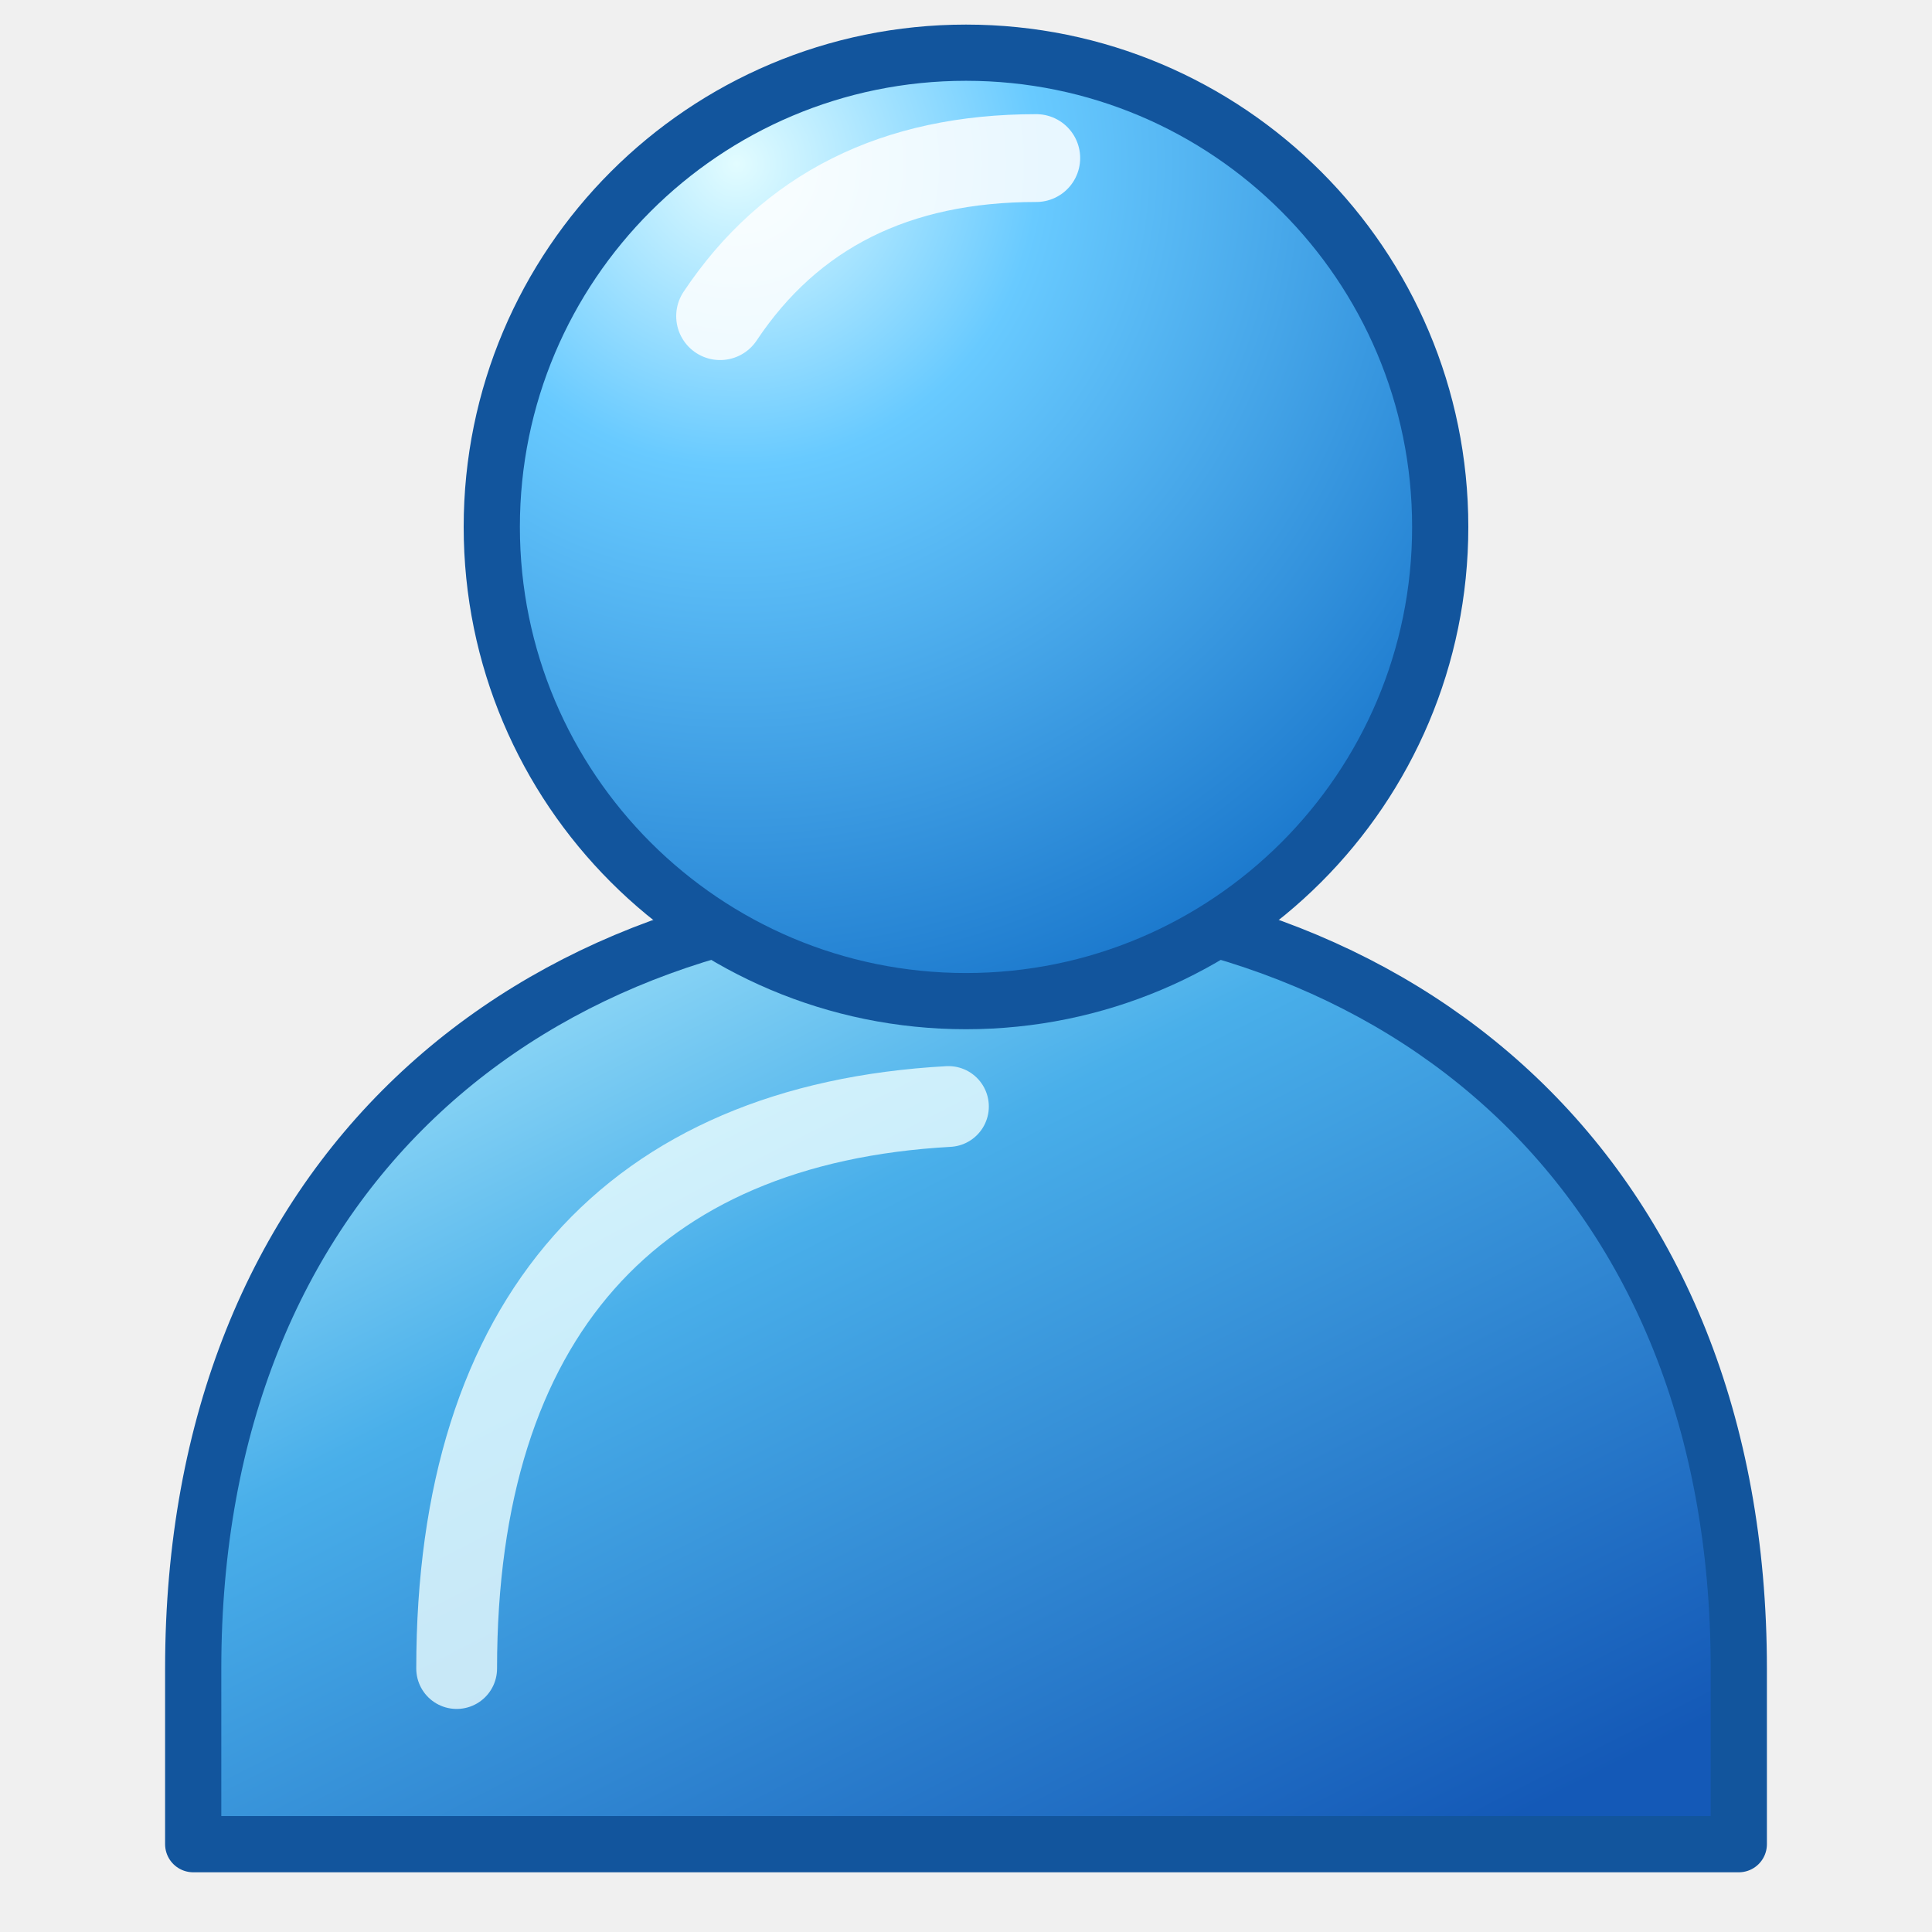
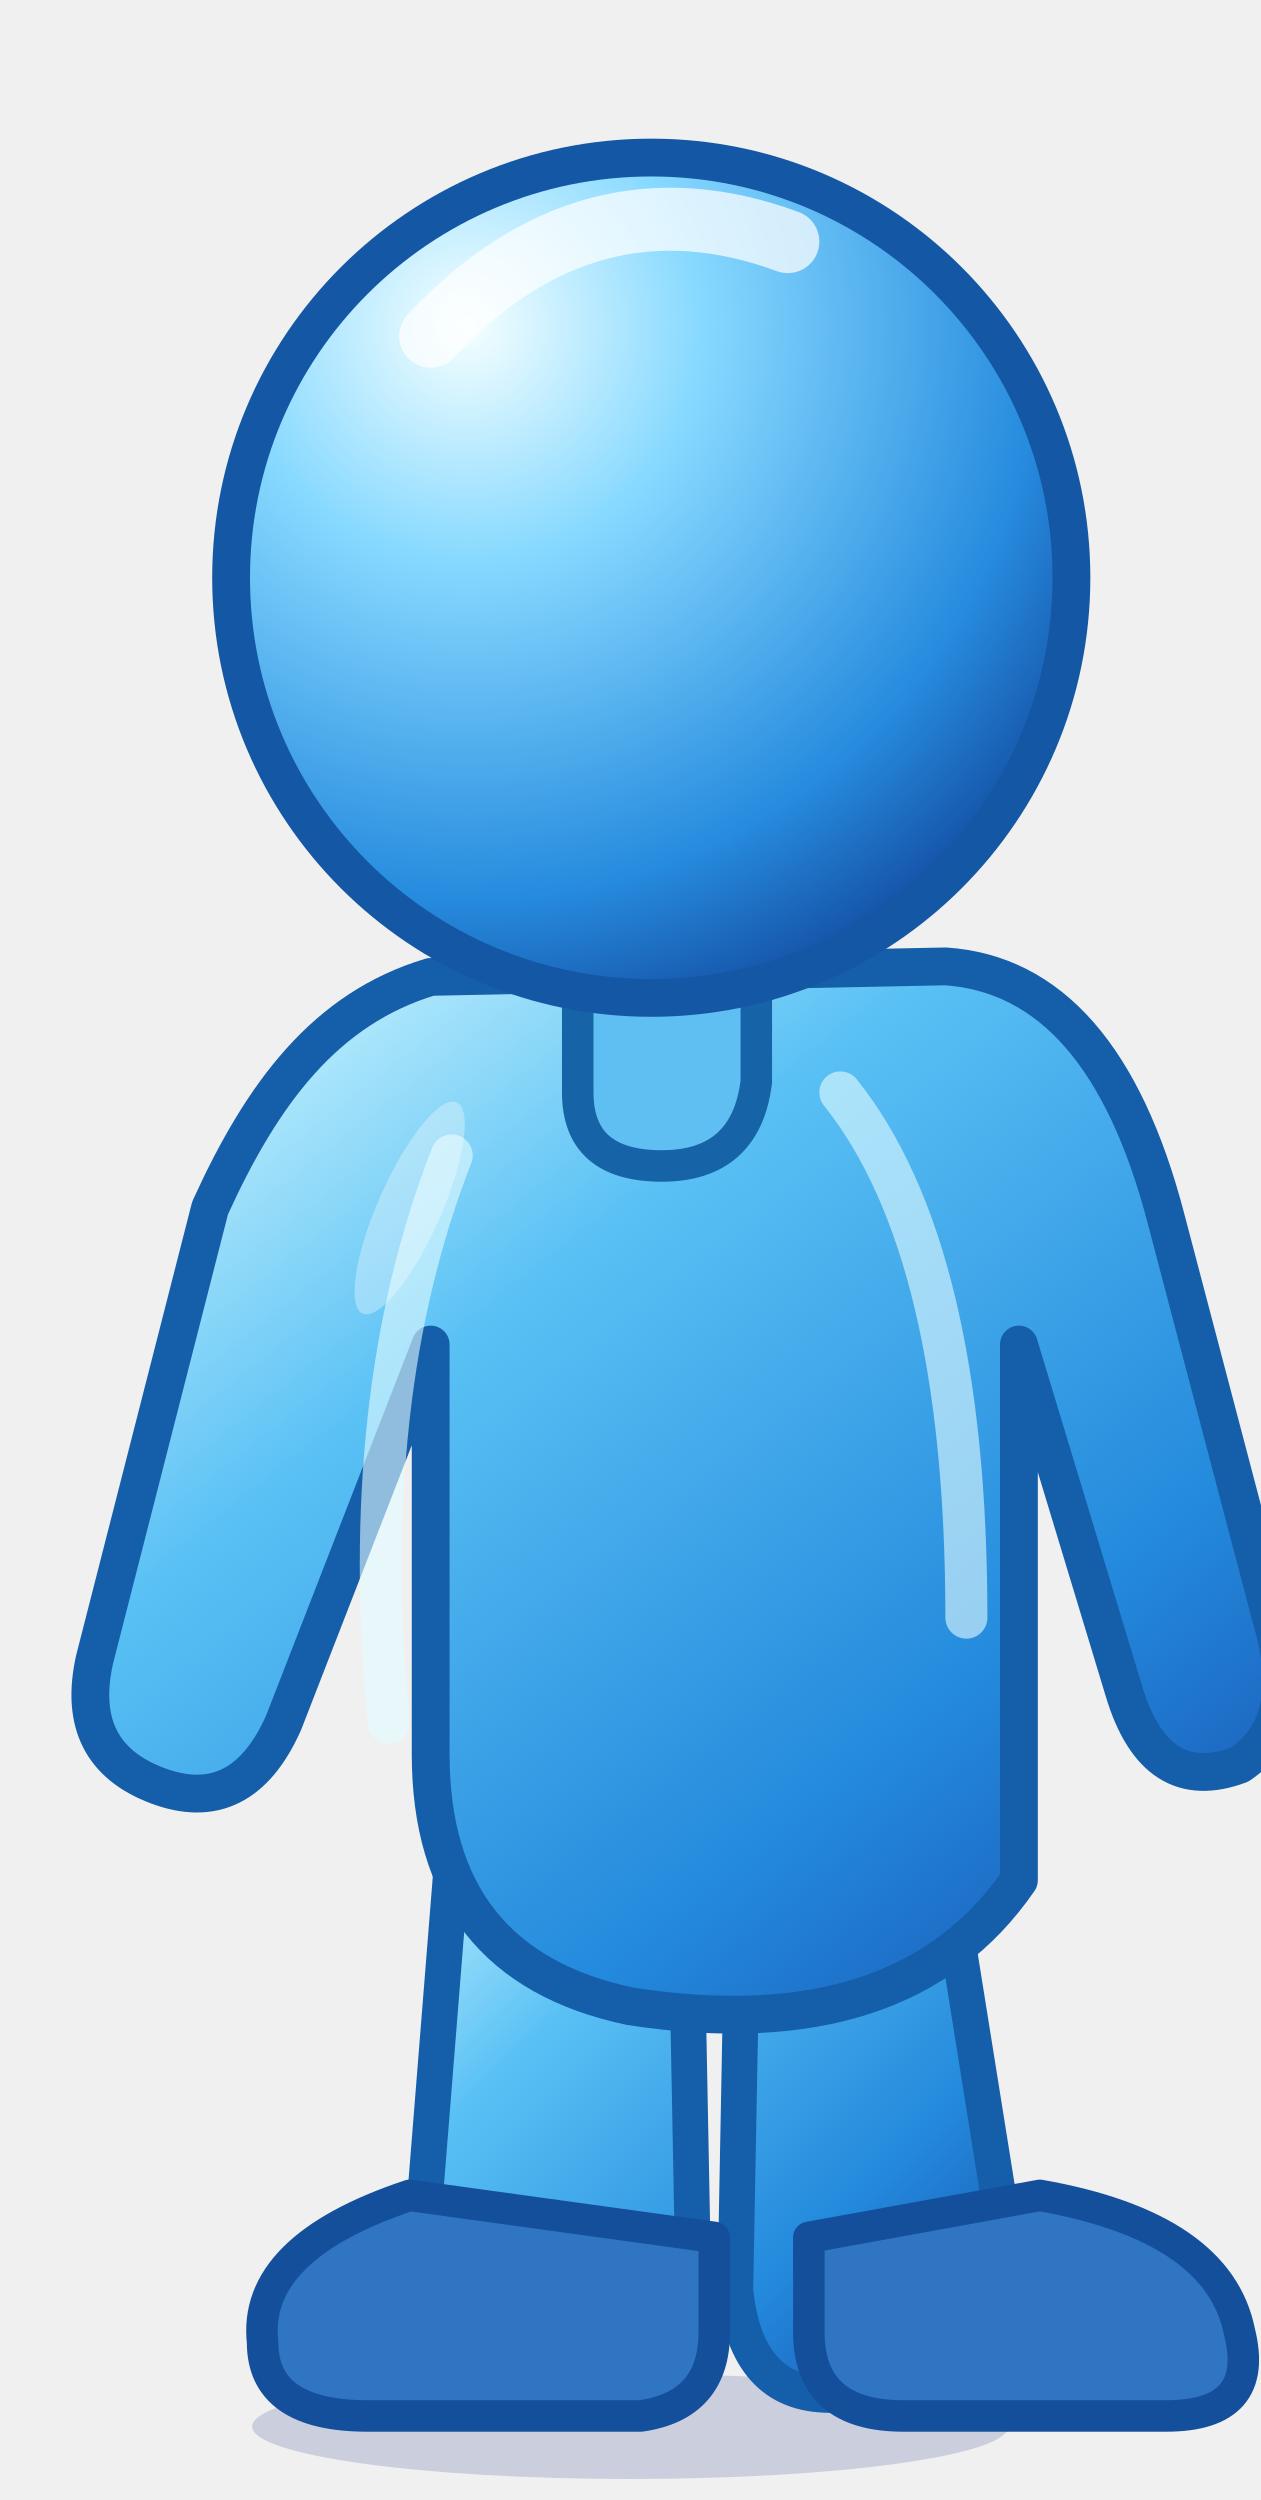
- <svg xmlns="http://www.w3.org/2000/svg" width="128" height="128" viewBox="35 13 96 110" role="img" aria-label="Buddy azul individual">
+ <svg xmlns="http://www.w3.org/2000/svg" width="120" height="238" viewBox="0 0 120 238" role="img" aria-label="Buddy azul individual de corpo inteiro">
  <defs>
-     <linearGradient id="body" x1="0" y1="0" x2=".82" y2="1">
-       <stop stop-color="#c2f5ff" />
-       <stop offset=".40" stop-color="#49afea" />
-       <stop offset="1" stop-color="#1459b7" />
+     <linearGradient id="body" x1="0" y1="0" x2=".9" y2="1">
+       <stop stop-color="#e3ffff" />
+       <stop offset=".35" stop-color="#5ac1f5" />
+       <stop offset=".75" stop-color="#2389dc" />
+       <stop offset="1" stop-color="#1954b1" />
    </linearGradient>
-     <radialGradient id="head" cx=".26" cy=".12" r=".96">
-       <stop stop-color="#e2fcff" />
-       <stop offset=".33" stop-color="#68caff" />
-       <stop offset="1" stop-color="#1774ca" />
+     <radialGradient id="head" cx=".28" cy=".2" r=".87">
+       <stop stop-color="#f6ffff" />
+       <stop offset=".32" stop-color="#87d9ff" />
+       <stop offset=".78" stop-color="#278cdf" />
+       <stop offset="1" stop-color="#1450a5" />
    </radialGradient>
  </defs>
-   <path d="M39 108c0-28 19-44 44-44s44 16 44 44v10H39z" fill="url(#body)" stroke="#12559d" stroke-width="3.2" stroke-linejoin="round" />
-   <circle cx="83" cy="43" r="27" fill="url(#head)" stroke="#12559d" stroke-width="3.2" />
-   <path d="M54 108C54 88 64 77 82 76" fill="none" stroke="#efffff" stroke-opacity=".78" stroke-width="4.6" stroke-linecap="round" />
-   <path d="M69 31c4-6 10-9 18-9" fill="none" stroke="white" stroke-opacity=".85" stroke-width="5" stroke-linecap="round" />
+   <ellipse cx="60" cy="231" rx="36" ry="5" fill="#243a83" opacity=".18" />
+   <path d="M44 165 40 215q-2 11 6 13h15q6-2 5-11l-1-52Zm27 0-1 53q1 10 9 10h13q8-2 4-13l-8-50Z" fill="url(#body)" stroke="#155ea9" stroke-width="3.4" stroke-linejoin="round" />
+   <path d="M39 209q-15 5-14 14 0 7 10 7h26q7-1 7-8v-9Zm38 4v9q0 8 9 8h25q9 0 7-8-2-10-19-13Z" fill="#3075c2" stroke="#144f9c" stroke-width="3" stroke-linejoin="round" />
+   <path d="M41 93c-10 3-16 11-21 22l-11 43q-2 9 6 12 8 3 12-6l14-36v39q0 20 19 24 26 4 37-12v-51l10 33q3 10 11 7 6-4 3-14l-10-38Q105 93 90 92Z" fill="url(#body)" stroke="#155ea9" stroke-width="3.6" stroke-linejoin="round" />
+   <path d="M43 110q-9 23-6 54m43-60q12 15 12 50" fill="none" stroke="#e2fcff" stroke-opacity=".6" stroke-width="4" stroke-linecap="round" />
+   <path d="M55 91v13q0 7 8 7t9-8V89" fill="#60bff2" stroke="#1663a8" stroke-width="3" />
+   <circle cx="62" cy="55" r="40" fill="url(#head)" stroke="#1457a4" stroke-width="3.6" />
+   <path d="M41 32q15-16 34-9" fill="none" stroke="#fff" stroke-width="6" stroke-opacity=".72" stroke-linecap="round" />
+   <ellipse cx="39" cy="115" rx="3" ry="11" fill="white" opacity=".32" transform="rotate(24 39 115)" />
</svg>
